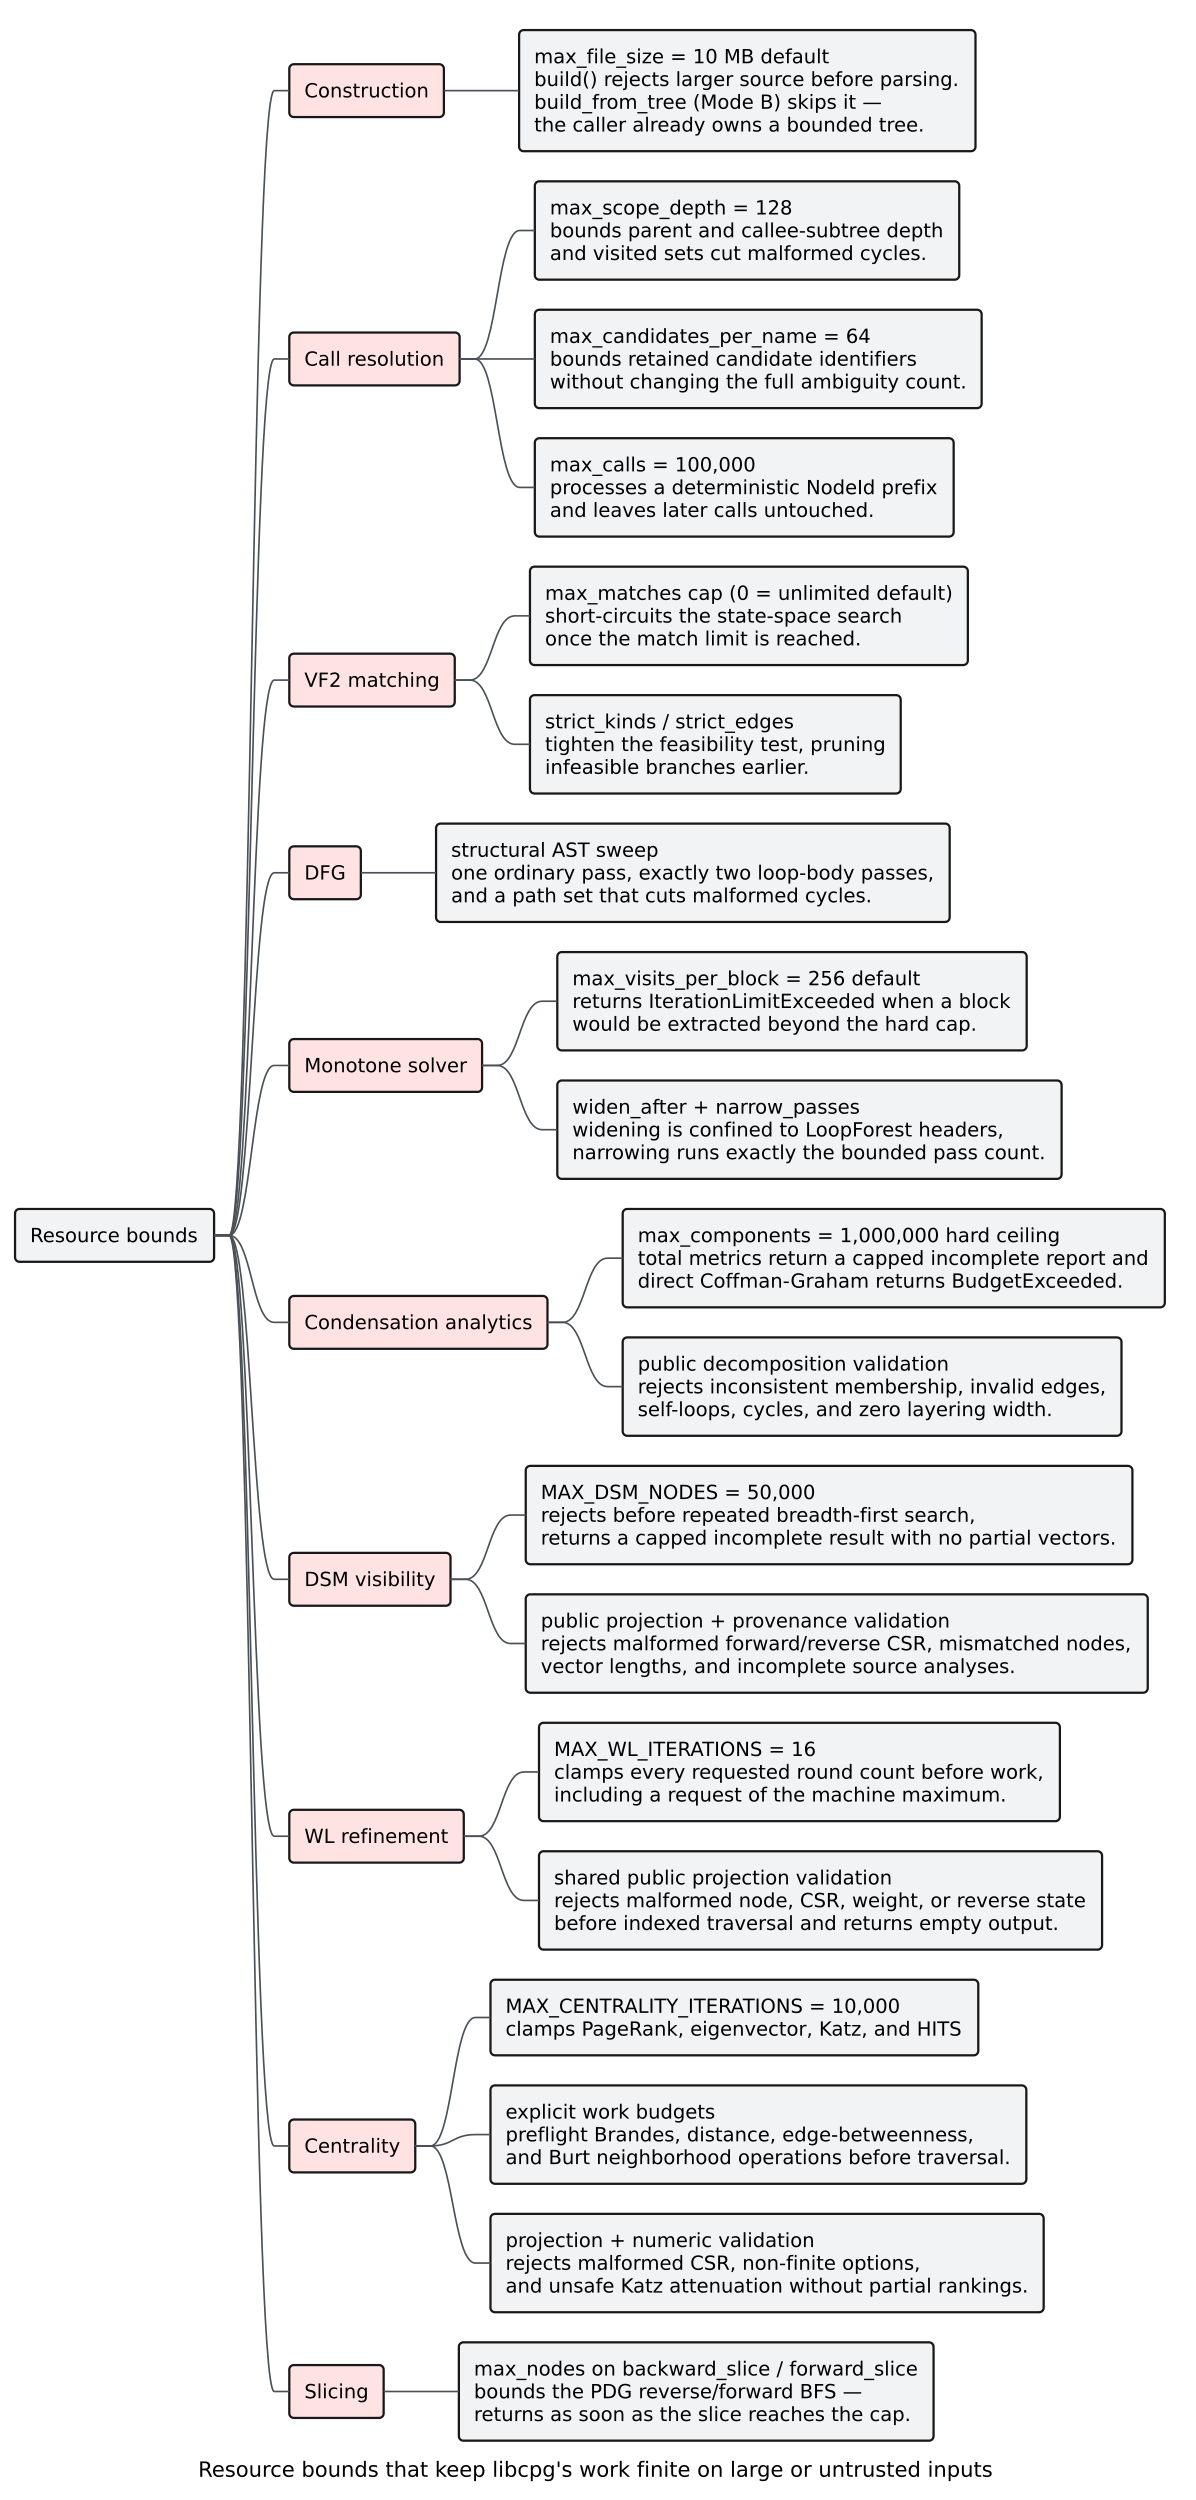
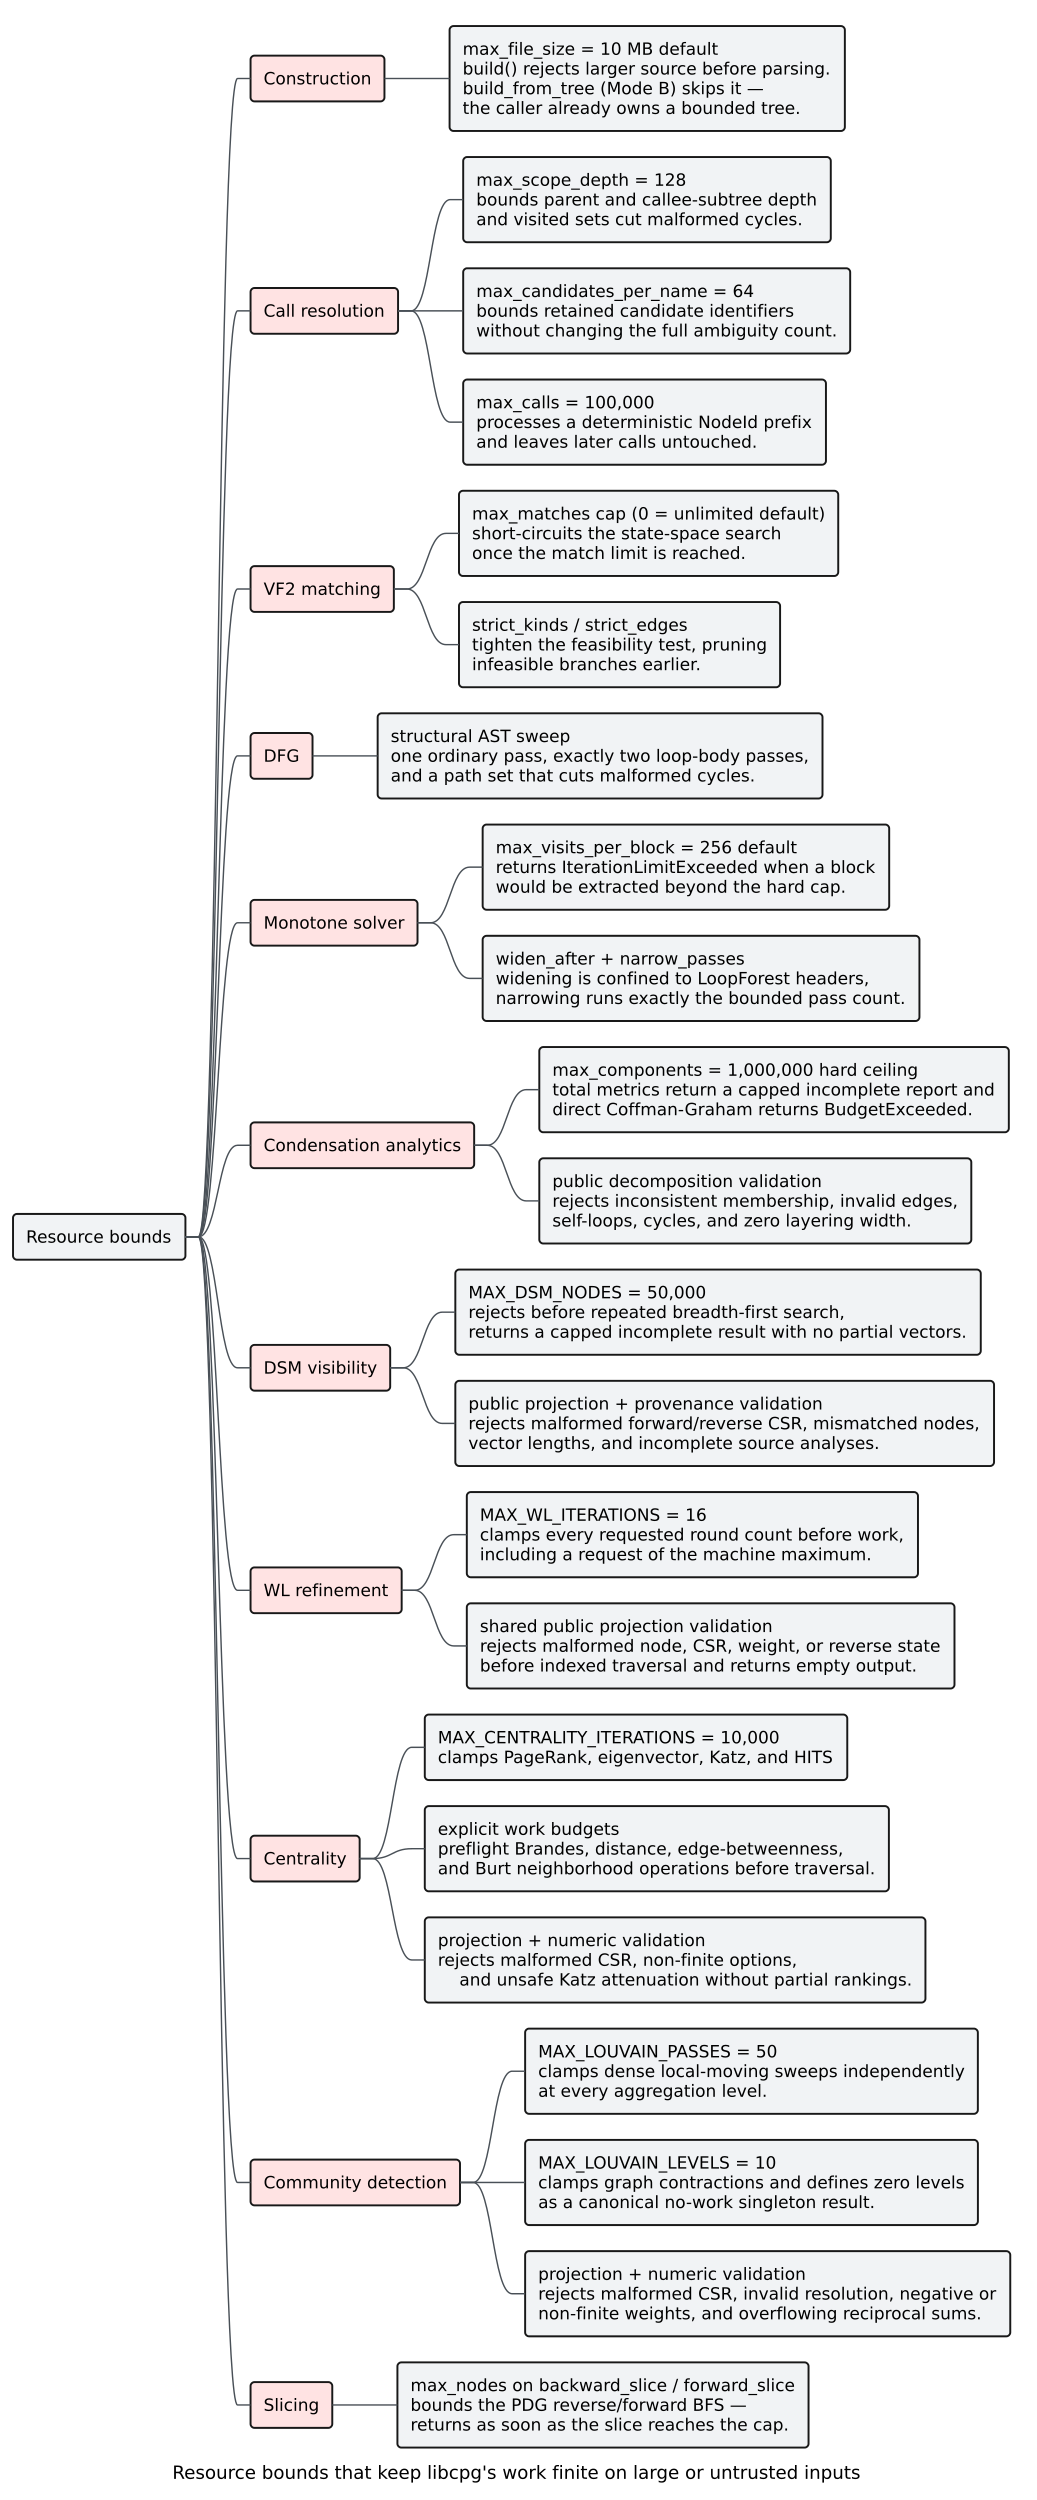
- <svg xmlns="http://www.w3.org/2000/svg" contentStyleType="text/css" data-diagram-type="MINDMAP" height="1662px" preserveAspectRatio="none" style="width:795px;height:1662px;background:#FFFFFF;" version="1.1" viewBox="0 0 795 1662" width="795px" zoomAndPan="magnify">
+ <svg xmlns="http://www.w3.org/2000/svg" contentStyleType="text/css" data-diagram-type="MINDMAP" height="1919px" preserveAspectRatio="none" style="width:796px;height:1919px;background:#FFFFFF;" version="1.1" viewBox="0 0 796 1919" width="796px" zoomAndPan="magnify">
  <defs />
  <g>
-     <rect fill="#F1F3F5" height="35.133" rx="3" ry="3" style="stroke:#181818;stroke-width:1.5;" width="132.328" x="10" y="803.719" />
-     <text fill="#000000" font-family="'DejaVu Sans'" font-size="13" lengthAdjust="spacing" textLength="112.328" x="20" y="825.786">Resource bounds</text>
+     <rect fill="#F1F3F5" height="35.133" rx="3" ry="3" style="stroke:#181818;stroke-width:1.5;" width="132.328" x="10" y="931.816" />
+     <text fill="#000000" font-family="'DejaVu Sans'" font-size="13" lengthAdjust="spacing" textLength="112.328" x="20" y="953.883">Resource bounds</text>
    <rect fill="#FFE3E3" height="35.133" rx="3" ry="3" style="stroke:#181818;stroke-width:1.5;" width="102.773" x="192.328" y="42.699" />
    <text fill="#000000" font-family="'DejaVu Sans'" font-size="13" lengthAdjust="spacing" textLength="82.773" x="202.328" y="64.766">Construction</text>
    <rect fill="#F1F3F5" height="80.531" rx="3" ry="3" style="stroke:#181818;stroke-width:1.5;" width="303.41" x="345.102" y="20" />
    <text fill="#000000" font-family="'DejaVu Sans'" font-size="13" lengthAdjust="spacing" textLength="196.168" x="355.102" y="42.067">max_file_size = 10 MB default</text>
    <text fill="#000000" font-family="'DejaVu Sans'" font-size="13" lengthAdjust="spacing" textLength="283.41" x="355.102" y="57.2">build() rejects larger source before parsing.</text>
    <text fill="#000000" font-family="'DejaVu Sans'" font-size="13" lengthAdjust="spacing" textLength="231.734" x="355.102" y="72.332">build_from_tree (Mode B) skips it —</text>
    <text fill="#000000" font-family="'DejaVu Sans'" font-size="13" lengthAdjust="spacing" textLength="259.962" x="355.102" y="87.465">the caller already owns a bounded tree.</text>
    <path d="M295.102,60.266 L305.102,60.266 C320.102,60.266 320.102,60.266 335.102,60.266 L345.102,60.266" fill="none" style="stroke:#495057;stroke-width:1.1;" />
-     <path d="M142.328,821.285 L152.328,821.285 C167.328,821.285 167.328,60.266 182.328,60.266 L192.328,60.266" fill="none" style="stroke:#495057;stroke-width:1.1;" />
+     <path d="M142.328,949.383 L152.328,949.383 C167.328,949.383 167.328,60.266 182.328,60.266 L192.328,60.266" fill="none" style="stroke:#495057;stroke-width:1.1;" />
    <rect fill="#FFE3E3" height="35.133" rx="3" ry="3" style="stroke:#181818;stroke-width:1.5;" width="113.222" x="192.328" y="221.062" />
    <text fill="#000000" font-family="'DejaVu Sans'" font-size="13" lengthAdjust="spacing" textLength="93.222" x="202.328" y="243.129">Call resolution</text>
    <rect fill="#F1F3F5" height="65.398" rx="3" ry="3" style="stroke:#181818;stroke-width:1.5;" width="282.158" x="355.55" y="120.531" />
    <text fill="#000000" font-family="'DejaVu Sans'" font-size="13" lengthAdjust="spacing" textLength="161.256" x="365.55" y="142.598">max_scope_depth = 128</text>
    <text fill="#000000" font-family="'DejaVu Sans'" font-size="13" lengthAdjust="spacing" textLength="262.158" x="365.55" y="157.731">bounds parent and callee-subtree depth</text>
    <text fill="#000000" font-family="'DejaVu Sans'" font-size="13" lengthAdjust="spacing" textLength="250.815" x="365.55" y="172.864">and visited sets cut malformed cycles.</text>
    <path d="M305.55,238.629 L315.55,238.629 C330.55,238.629 330.55,153.231 345.55,153.231 L355.55,153.231" fill="none" style="stroke:#495057;stroke-width:1.1;" />
    <rect fill="#F1F3F5" height="65.398" rx="3" ry="3" style="stroke:#181818;stroke-width:1.5;" width="297.05" x="355.55" y="205.93" />
    <text fill="#000000" font-family="'DejaVu Sans'" font-size="13" lengthAdjust="spacing" textLength="213.288" x="365.55" y="227.997">max_candidates_per_name = 64</text>
    <text fill="#000000" font-family="'DejaVu Sans'" font-size="13" lengthAdjust="spacing" textLength="244.258" x="365.55" y="243.129">bounds retained candidate identifiers</text>
    <text fill="#000000" font-family="'DejaVu Sans'" font-size="13" lengthAdjust="spacing" textLength="277.05" x="365.55" y="258.262">without changing the full ambiguity count.</text>
    <path d="M305.55,238.629 L315.55,238.629 C330.55,238.629 330.55,238.629 345.55,238.629 L355.55,238.629" fill="none" style="stroke:#495057;stroke-width:1.1;" />
    <rect fill="#F1F3F5" height="65.398" rx="3" ry="3" style="stroke:#181818;stroke-width:1.5;" width="278.445" x="355.55" y="291.328" />
    <text fill="#000000" font-family="'DejaVu Sans'" font-size="13" lengthAdjust="spacing" textLength="136.849" x="365.55" y="313.395">max_calls = 100,000</text>
    <text fill="#000000" font-family="'DejaVu Sans'" font-size="13" lengthAdjust="spacing" textLength="258.445" x="365.55" y="328.528">processes a deterministic NodeId prefix</text>
    <text fill="#000000" font-family="'DejaVu Sans'" font-size="13" lengthAdjust="spacing" textLength="215.693" x="365.55" y="343.661">and leaves later calls untouched.</text>
    <path d="M305.55,238.629 L315.55,238.629 C330.55,238.629 330.55,324.027 345.55,324.027 L355.55,324.027" fill="none" style="stroke:#495057;stroke-width:1.1;" />
-     <path d="M142.328,821.285 L152.328,821.285 C167.328,821.285 167.328,238.629 182.328,238.629 L192.328,238.629" fill="none" style="stroke:#495057;stroke-width:1.1;" />
+     <path d="M142.328,949.383 L152.328,949.383 C167.328,949.383 167.328,238.629 182.328,238.629 L192.328,238.629" fill="none" style="stroke:#495057;stroke-width:1.1;" />
    <rect fill="#FFE3E3" height="35.133" rx="3" ry="3" style="stroke:#181818;stroke-width:1.5;" width="109.991" x="192.328" y="434.559" />
    <text fill="#000000" font-family="'DejaVu Sans'" font-size="13" lengthAdjust="spacing" textLength="89.991" x="202.328" y="456.625">VF2 matching</text>
    <rect fill="#F1F3F5" height="65.398" rx="3" ry="3" style="stroke:#181818;stroke-width:1.5;" width="291.108" x="352.319" y="376.727" />
    <text fill="#000000" font-family="'DejaVu Sans'" font-size="13" lengthAdjust="spacing" textLength="271.108" x="362.319" y="398.793">max_matches cap (0 = unlimited default)</text>
    <text fill="#000000" font-family="'DejaVu Sans'" font-size="13" lengthAdjust="spacing" textLength="238.031" x="362.319" y="413.926">short-circuits the state-space search</text>
    <text fill="#000000" font-family="'DejaVu Sans'" font-size="13" lengthAdjust="spacing" textLength="210.507" x="362.319" y="429.059">once the match limit is reached.</text>
    <path d="M302.319,452.125 L312.319,452.125 C327.319,452.125 327.319,409.426 342.319,409.426 L352.319,409.426" fill="none" style="stroke:#495057;stroke-width:1.1;" />
    <rect fill="#F1F3F5" height="65.398" rx="3" ry="3" style="stroke:#181818;stroke-width:1.5;" width="246.478" x="352.319" y="462.125" />
    <text fill="#000000" font-family="'DejaVu Sans'" font-size="13" lengthAdjust="spacing" textLength="165.464" x="362.319" y="484.192">strict_kinds / strict_edges</text>
    <text fill="#000000" font-family="'DejaVu Sans'" font-size="13" lengthAdjust="spacing" textLength="226.478" x="362.319" y="499.325">tighten the feasibility test, pruning</text>
    <text fill="#000000" font-family="'DejaVu Sans'" font-size="13" lengthAdjust="spacing" textLength="176.871" x="362.319" y="514.457">infeasible branches earlier.</text>
    <path d="M302.319,452.125 L312.319,452.125 C327.319,452.125 327.319,494.824 342.319,494.824 L352.319,494.824" fill="none" style="stroke:#495057;stroke-width:1.1;" />
-     <path d="M142.328,821.285 L152.328,821.285 C167.328,821.285 167.328,452.125 182.328,452.125 L192.328,452.125" fill="none" style="stroke:#495057;stroke-width:1.1;" />
+     <path d="M142.328,949.383 L152.328,949.383 C167.328,949.383 167.328,452.125 182.328,452.125 L192.328,452.125" fill="none" style="stroke:#495057;stroke-width:1.1;" />
    <rect fill="#FFE3E3" height="35.133" rx="3" ry="3" style="stroke:#181818;stroke-width:1.5;" width="47.562" x="192.328" y="562.656" />
    <text fill="#000000" font-family="'DejaVu Sans'" font-size="13" lengthAdjust="spacing" textLength="27.561" x="202.328" y="584.723">DFG</text>
    <rect fill="#F1F3F5" height="65.398" rx="3" ry="3" style="stroke:#181818;stroke-width:1.5;" width="341.458" x="289.89" y="547.523" />
    <text fill="#000000" font-family="'DejaVu Sans'" font-size="13" lengthAdjust="spacing" textLength="137.865" x="299.89" y="569.59">structural AST sweep</text>
    <text fill="#000000" font-family="'DejaVu Sans'" font-size="13" lengthAdjust="spacing" textLength="321.458" x="299.89" y="584.723">one ordinary pass, exactly two loop-body passes,</text>
    <text fill="#000000" font-family="'DejaVu Sans'" font-size="13" lengthAdjust="spacing" textLength="279.963" x="299.89" y="599.856">and a path set that cuts malformed cycles.</text>
    <path d="M239.89,580.223 L249.89,580.223 C264.89,580.223 264.89,580.223 279.89,580.223 L289.89,580.223" fill="none" style="stroke:#495057;stroke-width:1.1;" />
-     <path d="M142.328,821.285 L152.328,821.285 C167.328,821.285 167.328,580.223 182.328,580.223 L192.328,580.223" fill="none" style="stroke:#495057;stroke-width:1.1;" />
+     <path d="M142.328,949.383 L152.328,949.383 C167.328,949.383 167.328,580.223 182.328,580.223 L192.328,580.223" fill="none" style="stroke:#495057;stroke-width:1.1;" />
    <rect fill="#FFE3E3" height="35.133" rx="3" ry="3" style="stroke:#181818;stroke-width:1.5;" width="128.158" x="192.328" y="690.754" />
    <text fill="#000000" font-family="'DejaVu Sans'" font-size="13" lengthAdjust="spacing" textLength="108.158" x="202.328" y="712.821">Monotone solver</text>
    <rect fill="#F1F3F5" height="65.398" rx="3" ry="3" style="stroke:#181818;stroke-width:1.5;" width="312.056" x="370.486" y="632.922" />
    <text fill="#000000" font-family="'DejaVu Sans'" font-size="13" lengthAdjust="spacing" textLength="231.315" x="380.486" y="654.989">max_visits_per_block = 256 default</text>
    <text fill="#000000" font-family="'DejaVu Sans'" font-size="13" lengthAdjust="spacing" textLength="292.056" x="380.486" y="670.122">returns IterationLimitExceeded when a block</text>
    <text fill="#000000" font-family="'DejaVu Sans'" font-size="13" lengthAdjust="spacing" textLength="269.35" x="380.486" y="685.254">would be extracted beyond the hard cap.</text>
    <path d="M320.486,708.32 L330.486,708.32 C345.486,708.32 345.486,665.621 360.486,665.621 L370.486,665.621" fill="none" style="stroke:#495057;stroke-width:1.1;" />
    <rect fill="#F1F3F5" height="65.398" rx="3" ry="3" style="stroke:#181818;stroke-width:1.5;" width="335.275" x="370.486" y="718.32" />
    <text fill="#000000" font-family="'DejaVu Sans'" font-size="13" lengthAdjust="spacing" textLength="191.89" x="380.486" y="740.387">widen_after + narrow_passes</text>
    <text fill="#000000" font-family="'DejaVu Sans'" font-size="13" lengthAdjust="spacing" textLength="287.701" x="380.486" y="755.52">widening is confined to LoopForest headers,</text>
    <text fill="#000000" font-family="'DejaVu Sans'" font-size="13" lengthAdjust="spacing" textLength="315.275" x="380.486" y="770.653">narrowing runs exactly the bounded pass count.</text>
    <path d="M320.486,708.32 L330.486,708.32 C345.486,708.32 345.486,751.019 360.486,751.019 L370.486,751.019" fill="none" style="stroke:#495057;stroke-width:1.1;" />
-     <path d="M142.328,821.285 L152.328,821.285 C167.328,821.285 167.328,708.32 182.328,708.32 L192.328,708.32" fill="none" style="stroke:#495057;stroke-width:1.1;" />
+     <path d="M142.328,949.383 L152.328,949.383 C167.328,949.383 167.328,708.32 182.328,708.32 L192.328,708.32" fill="none" style="stroke:#495057;stroke-width:1.1;" />
    <rect fill="#FFE3E3" height="35.133" rx="3" ry="3" style="stroke:#181818;stroke-width:1.5;" width="171.639" x="192.328" y="861.551" />
    <text fill="#000000" font-family="'DejaVu Sans'" font-size="13" lengthAdjust="spacing" textLength="151.639" x="202.328" y="883.618">Condensation analytics</text>
    <rect fill="#F1F3F5" height="65.398" rx="3" ry="3" style="stroke:#181818;stroke-width:1.5;" width="360.406" x="413.967" y="803.719" />
    <text fill="#000000" font-family="'DejaVu Sans'" font-size="13" lengthAdjust="spacing" textLength="280.998" x="423.967" y="825.786">max_components = 1,000,000 hard ceiling</text>
    <text fill="#000000" font-family="'DejaVu Sans'" font-size="13" lengthAdjust="spacing" textLength="340.406" x="423.967" y="840.918">total metrics return a capped incomplete report and</text>
    <text fill="#000000" font-family="'DejaVu Sans'" font-size="13" lengthAdjust="spacing" textLength="323.324" x="423.967" y="856.051">direct Coffman-Graham returns BudgetExceeded.</text>
    <path d="M363.967,879.117 L373.967,879.117 C388.967,879.117 388.967,836.418 403.967,836.418 L413.967,836.418" fill="none" style="stroke:#495057;stroke-width:1.1;" />
    <rect fill="#F1F3F5" height="65.398" rx="3" ry="3" style="stroke:#181818;stroke-width:1.5;" width="331.6" x="413.967" y="889.117" />
    <text fill="#000000" font-family="'DejaVu Sans'" font-size="13" lengthAdjust="spacing" textLength="206.889" x="423.967" y="911.184">public decomposition validation</text>
    <text fill="#000000" font-family="'DejaVu Sans'" font-size="13" lengthAdjust="spacing" textLength="311.6" x="423.967" y="926.317">rejects inconsistent membership, invalid edges,</text>
    <text fill="#000000" font-family="'DejaVu Sans'" font-size="13" lengthAdjust="spacing" textLength="276.752" x="423.967" y="941.45">self-loops, cycles, and zero layering width.</text>
    <path d="M363.967,879.117 L373.967,879.117 C388.967,879.117 388.967,921.816 403.967,921.816 L413.967,921.816" fill="none" style="stroke:#495057;stroke-width:1.1;" />
-     <path d="M142.328,821.285 L152.328,821.285 C167.328,821.285 167.328,879.117 182.328,879.117 L192.328,879.117" fill="none" style="stroke:#495057;stroke-width:1.1;" />
+     <path d="M142.328,949.383 L152.328,949.383 C167.328,949.383 167.328,879.117 182.328,879.117 L192.328,879.117" fill="none" style="stroke:#495057;stroke-width:1.1;" />
    <rect fill="#FFE3E3" height="35.133" rx="3" ry="3" style="stroke:#181818;stroke-width:1.5;" width="107.179" x="192.328" y="1032.348" />
    <text fill="#000000" font-family="'DejaVu Sans'" font-size="13" lengthAdjust="spacing" textLength="87.179" x="202.328" y="1054.415">DSM visibility</text>
    <rect fill="#F1F3F5" height="65.398" rx="3" ry="3" style="stroke:#181818;stroke-width:1.5;" width="403.329" x="349.507" y="974.516" />
    <text fill="#000000" font-family="'DejaVu Sans'" font-size="13" lengthAdjust="spacing" textLength="182.571" x="359.507" y="996.582">MAX_DSM_NODES = 50,000</text>
    <text fill="#000000" font-family="'DejaVu Sans'" font-size="13" lengthAdjust="spacing" textLength="290.373" x="359.507" y="1011.715">rejects before repeated breadth-first search,</text>
    <text fill="#000000" font-family="'DejaVu Sans'" font-size="13" lengthAdjust="spacing" textLength="383.329" x="359.507" y="1026.848">returns a capped incomplete result with no partial vectors.</text>
    <path d="M299.507,1049.914 L309.507,1049.914 C324.507,1049.914 324.507,1007.215 339.507,1007.215 L349.507,1007.215" fill="none" style="stroke:#495057;stroke-width:1.1;" />
    <rect fill="#F1F3F5" height="65.398" rx="3" ry="3" style="stroke:#181818;stroke-width:1.5;" width="413.517" x="349.507" y="1059.914" />
    <text fill="#000000" font-family="'DejaVu Sans'" font-size="13" lengthAdjust="spacing" textLength="272.581" x="359.507" y="1081.981">public projection + provenance validation</text>
    <text fill="#000000" font-family="'DejaVu Sans'" font-size="13" lengthAdjust="spacing" textLength="393.517" x="359.507" y="1097.114">rejects malformed forward/reverse CSR, mismatched nodes,</text>
    <text fill="#000000" font-family="'DejaVu Sans'" font-size="13" lengthAdjust="spacing" textLength="315.878" x="359.507" y="1112.247">vector lengths, and incomplete source analyses.</text>
    <path d="M299.507,1049.914 L309.507,1049.914 C324.507,1049.914 324.507,1092.613 339.507,1092.613 L349.507,1092.613" fill="none" style="stroke:#495057;stroke-width:1.1;" />
-     <path d="M142.328,821.285 L152.328,821.285 C167.328,821.285 167.328,1049.914 182.328,1049.914 L192.328,1049.914" fill="none" style="stroke:#495057;stroke-width:1.1;" />
+     <path d="M142.328,949.383 L152.328,949.383 C167.328,949.383 167.328,1049.914 182.328,1049.914 L192.328,1049.914" fill="none" style="stroke:#495057;stroke-width:1.1;" />
    <rect fill="#FFE3E3" height="35.133" rx="3" ry="3" style="stroke:#181818;stroke-width:1.5;" width="115.996" x="192.328" y="1203.145" />
    <text fill="#000000" font-family="'DejaVu Sans'" font-size="13" lengthAdjust="spacing" textLength="95.996" x="202.328" y="1225.211">WL refinement</text>
    <rect fill="#F1F3F5" height="65.398" rx="3" ry="3" style="stroke:#181818;stroke-width:1.5;" width="346.308" x="358.324" y="1145.312" />
    <text fill="#000000" font-family="'DejaVu Sans'" font-size="13" lengthAdjust="spacing" textLength="175.709" x="368.324" y="1167.379">MAX_WL_ITERATIONS = 16</text>
    <text fill="#000000" font-family="'DejaVu Sans'" font-size="13" lengthAdjust="spacing" textLength="326.308" x="368.324" y="1182.512">clamps every requested round count before work,</text>
    <text fill="#000000" font-family="'DejaVu Sans'" font-size="13" lengthAdjust="spacing" textLength="301.031" x="368.324" y="1197.645">including a request of the machine maximum.</text>
    <path d="M308.324,1220.711 L318.324,1220.711 C333.324,1220.711 333.324,1178.012 348.324,1178.012 L358.324,1178.012" fill="none" style="stroke:#495057;stroke-width:1.1;" />
    <rect fill="#F1F3F5" height="65.398" rx="3" ry="3" style="stroke:#181818;stroke-width:1.5;" width="374.339" x="358.324" y="1230.711" />
    <text fill="#000000" font-family="'DejaVu Sans'" font-size="13" lengthAdjust="spacing" textLength="225.297" x="368.324" y="1252.778">shared public projection validation</text>
    <text fill="#000000" font-family="'DejaVu Sans'" font-size="13" lengthAdjust="spacing" textLength="354.339" x="368.324" y="1267.911">rejects malformed node, CSR, weight, or reverse state</text>
    <text fill="#000000" font-family="'DejaVu Sans'" font-size="13" lengthAdjust="spacing" textLength="336.965" x="368.324" y="1283.043">before indexed traversal and returns empty output.</text>
    <path d="M308.324,1220.711 L318.324,1220.711 C333.324,1220.711 333.324,1263.41 348.324,1263.41 L358.324,1263.41" fill="none" style="stroke:#495057;stroke-width:1.1;" />
-     <path d="M142.328,821.285 L152.328,821.285 C167.328,821.285 167.328,1220.711 182.328,1220.711 L192.328,1220.711" fill="none" style="stroke:#495057;stroke-width:1.1;" />
+     <path d="M142.328,949.383 L152.328,949.383 C167.328,949.383 167.328,1220.711 182.328,1220.711 L192.328,1220.711" fill="none" style="stroke:#495057;stroke-width:1.1;" />
    <rect fill="#FFE3E3" height="35.133" rx="3" ry="3" style="stroke:#181818;stroke-width:1.5;" width="83.737" x="192.328" y="1409.074" />
    <text fill="#000000" font-family="'DejaVu Sans'" font-size="13" lengthAdjust="spacing" textLength="63.737" x="202.328" y="1431.141">Centrality</text>
    <rect fill="#F1F3F5" height="50.266" rx="3" ry="3" style="stroke:#181818;stroke-width:1.5;" width="324.3" x="326.065" y="1316.109" />
    <text fill="#000000" font-family="'DejaVu Sans'" font-size="13" lengthAdjust="spacing" textLength="264.399" x="336.065" y="1338.176">MAX_CENTRALITY_ITERATIONS = 10,000</text>
    <text fill="#000000" font-family="'DejaVu Sans'" font-size="13" lengthAdjust="spacing" textLength="304.3" x="336.065" y="1353.309">clamps PageRank, eigenvector, Katz, and HITS</text>
    <path d="M276.065,1426.641 L286.065,1426.641 C301.065,1426.641 301.065,1341.242 316.065,1341.242 L326.065,1341.242" fill="none" style="stroke:#495057;stroke-width:1.1;" />
    <rect fill="#F1F3F5" height="65.398" rx="3" ry="3" style="stroke:#181818;stroke-width:1.5;" width="356.248" x="326.065" y="1386.375" />
    <text fill="#000000" font-family="'DejaVu Sans'" font-size="13" lengthAdjust="spacing" textLength="139.61" x="336.065" y="1408.442">explicit work budgets</text>
    <text fill="#000000" font-family="'DejaVu Sans'" font-size="13" lengthAdjust="spacing" textLength="311.543" x="336.065" y="1423.575">preflight Brandes, distance, edge-betweenness,</text>
    <text fill="#000000" font-family="'DejaVu Sans'" font-size="13" lengthAdjust="spacing" textLength="336.248" x="336.065" y="1438.707">and Burt neighborhood operations before traversal.</text>
    <path d="M276.065,1426.641 L286.065,1426.641 C301.065,1426.641 301.065,1419.074 316.065,1419.074 L326.065,1419.074" fill="none" style="stroke:#495057;stroke-width:1.1;" />
-     <rect fill="#F1F3F5" height="65.398" rx="3" ry="3" style="stroke:#181818;stroke-width:1.5;" width="367.769" x="326.065" y="1471.773" />
+     <rect fill="#F1F3F5" height="65.398" rx="3" ry="3" style="stroke:#181818;stroke-width:1.5;" width="384.298" x="326.065" y="1471.773" />
    <text fill="#000000" font-family="'DejaVu Sans'" font-size="13" lengthAdjust="spacing" textLength="205.747" x="336.065" y="1493.84">projection + numeric validation</text>
    <text fill="#000000" font-family="'DejaVu Sans'" font-size="13" lengthAdjust="spacing" textLength="276.294" x="336.065" y="1508.973">rejects malformed CSR, non-finite options,</text>
-     <text fill="#000000" font-family="'DejaVu Sans'" font-size="13" lengthAdjust="spacing" textLength="347.769" x="336.065" y="1524.106">and unsafe Katz attenuation without partial rankings.</text>
+     <text fill="#000000" font-family="'DejaVu Sans'" font-size="13" lengthAdjust="spacing" textLength="347.769" x="352.594" y="1524.106">and unsafe Katz attenuation without partial rankings.</text>
    <path d="M276.065,1426.641 L286.065,1426.641 C301.065,1426.641 301.065,1504.473 316.065,1504.473 L326.065,1504.473" fill="none" style="stroke:#495057;stroke-width:1.1;" />
-     <path d="M142.328,821.285 L152.328,821.285 C167.328,821.285 167.328,1426.641 182.328,1426.641 L192.328,1426.641" fill="none" style="stroke:#495057;stroke-width:1.1;" />
-     <rect fill="#FFE3E3" height="35.133" rx="3" ry="3" style="stroke:#181818;stroke-width:1.5;" width="62.726" x="192.328" y="1572.305" />
-     <text fill="#000000" font-family="'DejaVu Sans'" font-size="13" lengthAdjust="spacing" textLength="42.726" x="202.328" y="1594.372">Slicing</text>
-     <rect fill="#F1F3F5" height="65.398" rx="3" ry="3" style="stroke:#181818;stroke-width:1.5;" width="315.585" x="305.054" y="1557.172" />
-     <text fill="#000000" font-family="'DejaVu Sans'" font-size="13" lengthAdjust="spacing" textLength="295.585" x="315.054" y="1579.239">max_nodes on backward_slice / forward_slice</text>
-     <text fill="#000000" font-family="'DejaVu Sans'" font-size="13" lengthAdjust="spacing" textLength="258.877" x="315.054" y="1594.372">bounds the PDG reverse/forward BFS —</text>
-     <text fill="#000000" font-family="'DejaVu Sans'" font-size="13" lengthAdjust="spacing" textLength="291.269" x="315.054" y="1609.504">returns as soon as the slice reaches the cap.</text>
-     <path d="M255.054,1589.871 L265.054,1589.871 C280.054,1589.871 280.054,1589.871 295.054,1589.871 L305.054,1589.871" fill="none" style="stroke:#495057;stroke-width:1.1;" />
-     <path d="M142.328,821.285 L152.328,821.285 C167.328,821.285 167.328,1589.871 182.328,1589.871 L192.328,1589.871" fill="none" style="stroke:#495057;stroke-width:1.1;" />
+     <path d="M142.328,949.383 L152.328,949.383 C167.328,949.383 167.328,1426.641 182.328,1426.641 L192.328,1426.641" fill="none" style="stroke:#495057;stroke-width:1.1;" />
+     <rect fill="#FFE3E3" height="35.133" rx="3" ry="3" style="stroke:#181818;stroke-width:1.5;" width="160.766" x="192.328" y="1657.703" />
+     <text fill="#000000" font-family="'DejaVu Sans'" font-size="13" lengthAdjust="spacing" textLength="140.766" x="202.328" y="1679.77">Community detection</text>
+     <rect fill="#F1F3F5" height="65.398" rx="3" ry="3" style="stroke:#181818;stroke-width:1.5;" width="347.507" x="403.094" y="1557.172" />
+     <text fill="#000000" font-family="'DejaVu Sans'" font-size="13" lengthAdjust="spacing" textLength="185.751" x="413.094" y="1579.239">MAX_LOUVAIN_PASSES = 50</text>
+     <text fill="#000000" font-family="'DejaVu Sans'" font-size="13" lengthAdjust="spacing" textLength="327.507" x="413.094" y="1594.372">clamps dense local-moving sweeps independently</text>
+     <text fill="#000000" font-family="'DejaVu Sans'" font-size="13" lengthAdjust="spacing" textLength="176.167" x="413.094" y="1609.504">at every aggregation level.</text>
+     <path d="M353.094,1675.27 L363.094,1675.27 C378.094,1675.27 378.094,1589.871 393.094,1589.871 L403.094,1589.871" fill="none" style="stroke:#495057;stroke-width:1.1;" />
+     <rect fill="#F1F3F5" height="65.398" rx="3" ry="3" style="stroke:#181818;stroke-width:1.5;" width="347.545" x="403.094" y="1642.57" />
+     <text fill="#000000" font-family="'DejaVu Sans'" font-size="13" lengthAdjust="spacing" textLength="184.107" x="413.094" y="1664.637">MAX_LOUVAIN_LEVELS = 10</text>
+     <text fill="#000000" font-family="'DejaVu Sans'" font-size="13" lengthAdjust="spacing" textLength="327.545" x="413.094" y="1679.77">clamps graph contractions and defines zero levels</text>
+     <text fill="#000000" font-family="'DejaVu Sans'" font-size="13" lengthAdjust="spacing" textLength="258.565" x="413.094" y="1694.903">as a canonical no-work singleton result.</text>
+     <path d="M353.094,1675.27 L363.094,1675.27 C378.094,1675.27 378.094,1675.27 393.094,1675.27 L403.094,1675.27" fill="none" style="stroke:#495057;stroke-width:1.1;" />
+     <rect fill="#F1F3F5" height="65.398" rx="3" ry="3" style="stroke:#181818;stroke-width:1.5;" width="372.384" x="403.094" y="1727.969" />
+     <text fill="#000000" font-family="'DejaVu Sans'" font-size="13" lengthAdjust="spacing" textLength="205.747" x="413.094" y="1750.036">projection + numeric validation</text>
+     <text fill="#000000" font-family="'DejaVu Sans'" font-size="13" lengthAdjust="spacing" textLength="352.384" x="413.094" y="1765.168">rejects malformed CSR, invalid resolution, negative or</text>
+     <text fill="#000000" font-family="'DejaVu Sans'" font-size="13" lengthAdjust="spacing" textLength="340.939" x="413.094" y="1780.301">non-finite weights, and overflowing reciprocal sums.</text>
+     <path d="M353.094,1675.27 L363.094,1675.27 C378.094,1675.27 378.094,1760.668 393.094,1760.668 L403.094,1760.668" fill="none" style="stroke:#495057;stroke-width:1.1;" />
+     <path d="M142.328,949.383 L152.328,949.383 C167.328,949.383 167.328,1675.27 182.328,1675.27 L192.328,1675.27" fill="none" style="stroke:#495057;stroke-width:1.1;" />
+     <rect fill="#FFE3E3" height="35.133" rx="3" ry="3" style="stroke:#181818;stroke-width:1.5;" width="62.726" x="192.328" y="1828.5" />
+     <text fill="#000000" font-family="'DejaVu Sans'" font-size="13" lengthAdjust="spacing" textLength="42.726" x="202.328" y="1850.567">Slicing</text>
+     <rect fill="#F1F3F5" height="65.398" rx="3" ry="3" style="stroke:#181818;stroke-width:1.5;" width="315.585" x="305.054" y="1813.367" />
+     <text fill="#000000" font-family="'DejaVu Sans'" font-size="13" lengthAdjust="spacing" textLength="295.585" x="315.054" y="1835.434">max_nodes on backward_slice / forward_slice</text>
+     <text fill="#000000" font-family="'DejaVu Sans'" font-size="13" lengthAdjust="spacing" textLength="258.877" x="315.054" y="1850.567">bounds the PDG reverse/forward BFS —</text>
+     <text fill="#000000" font-family="'DejaVu Sans'" font-size="13" lengthAdjust="spacing" textLength="291.269" x="315.054" y="1865.7">returns as soon as the slice reaches the cap.</text>
+     <path d="M255.054,1846.066 L265.054,1846.066 C280.054,1846.066 280.054,1846.066 295.054,1846.066 L305.054,1846.066" fill="none" style="stroke:#495057;stroke-width:1.1;" />
+     <path d="M142.328,949.383 L152.328,949.383 C167.328,949.383 167.328,1846.066 182.328,1846.066 L192.328,1846.066" fill="none" style="stroke:#495057;stroke-width:1.1;" />
    <g class="caption" data-source-line="2">
-       <text fill="#000000" font-family="'DejaVu Sans'" font-size="14" lengthAdjust="spacing" textLength="529.901" x="131.736" y="1646.565">Resource bounds that keep libcpg's work finite on large or untrusted inputs</text>
+       <text fill="#000000" font-family="'DejaVu Sans'" font-size="14" lengthAdjust="spacing" textLength="529.901" x="132.288" y="1902.761">Resource bounds that keep libcpg's work finite on large or untrusted inputs</text>
    </g>
  </g>
</svg>
